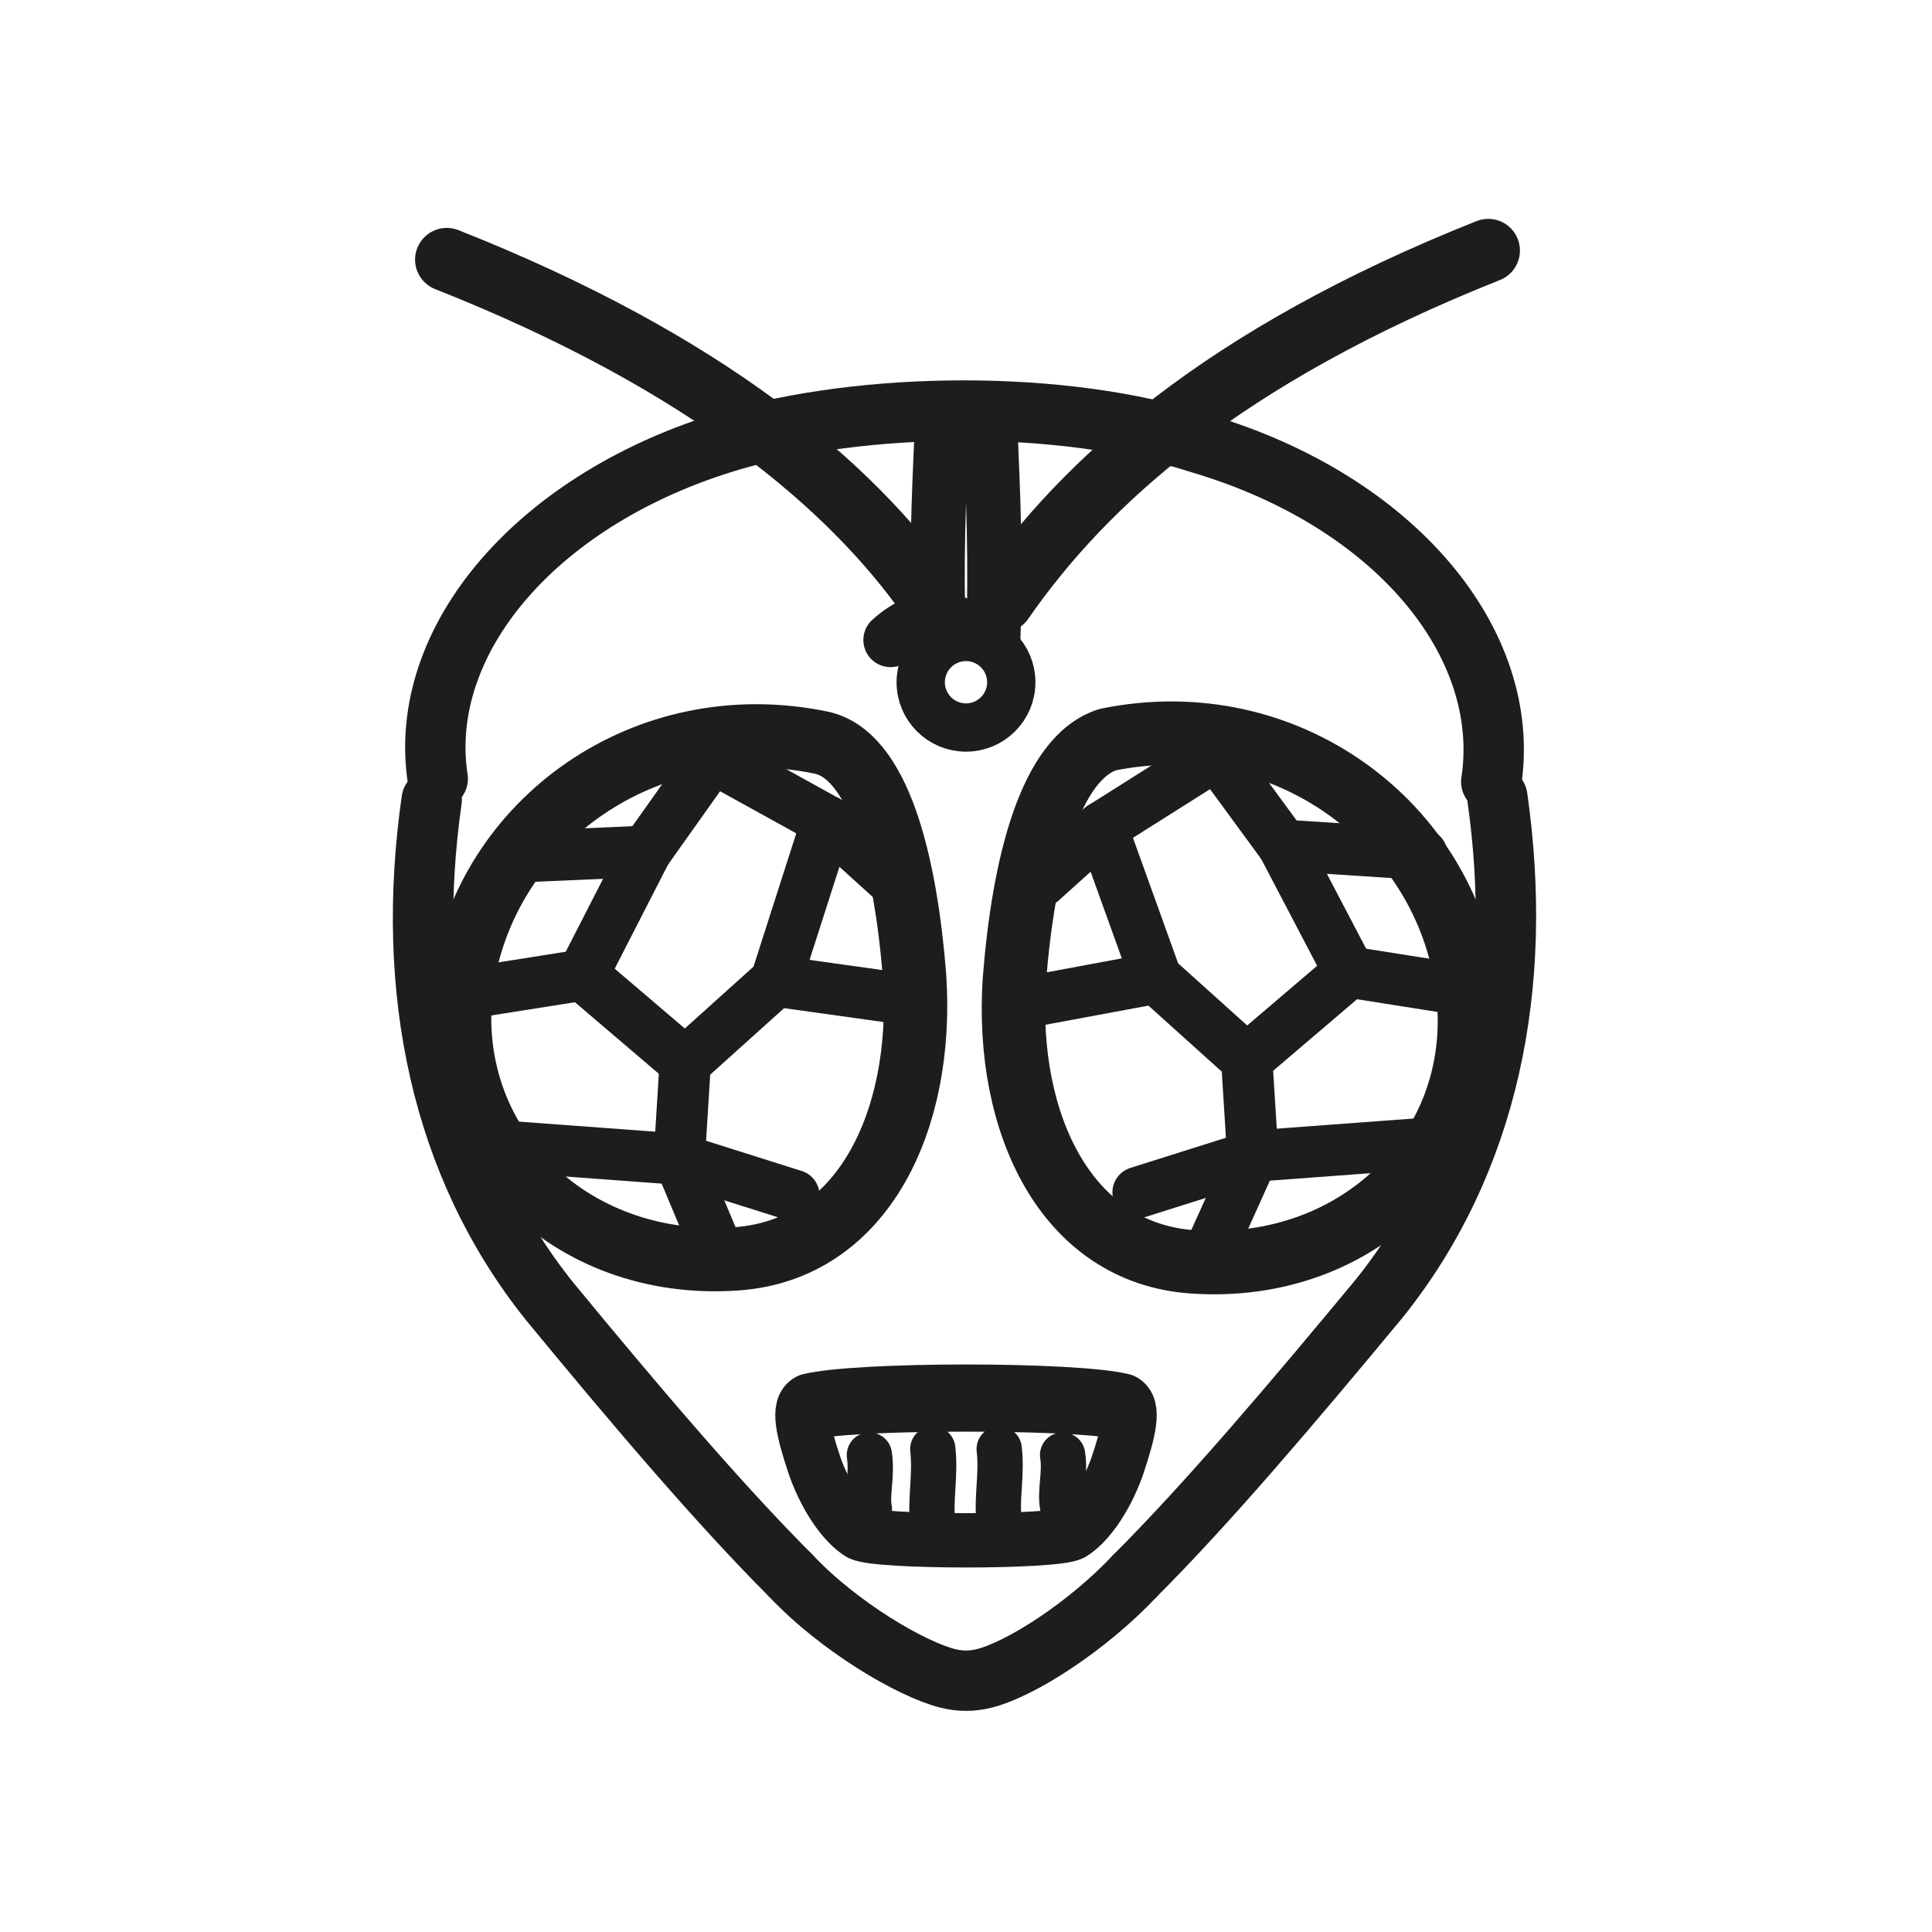
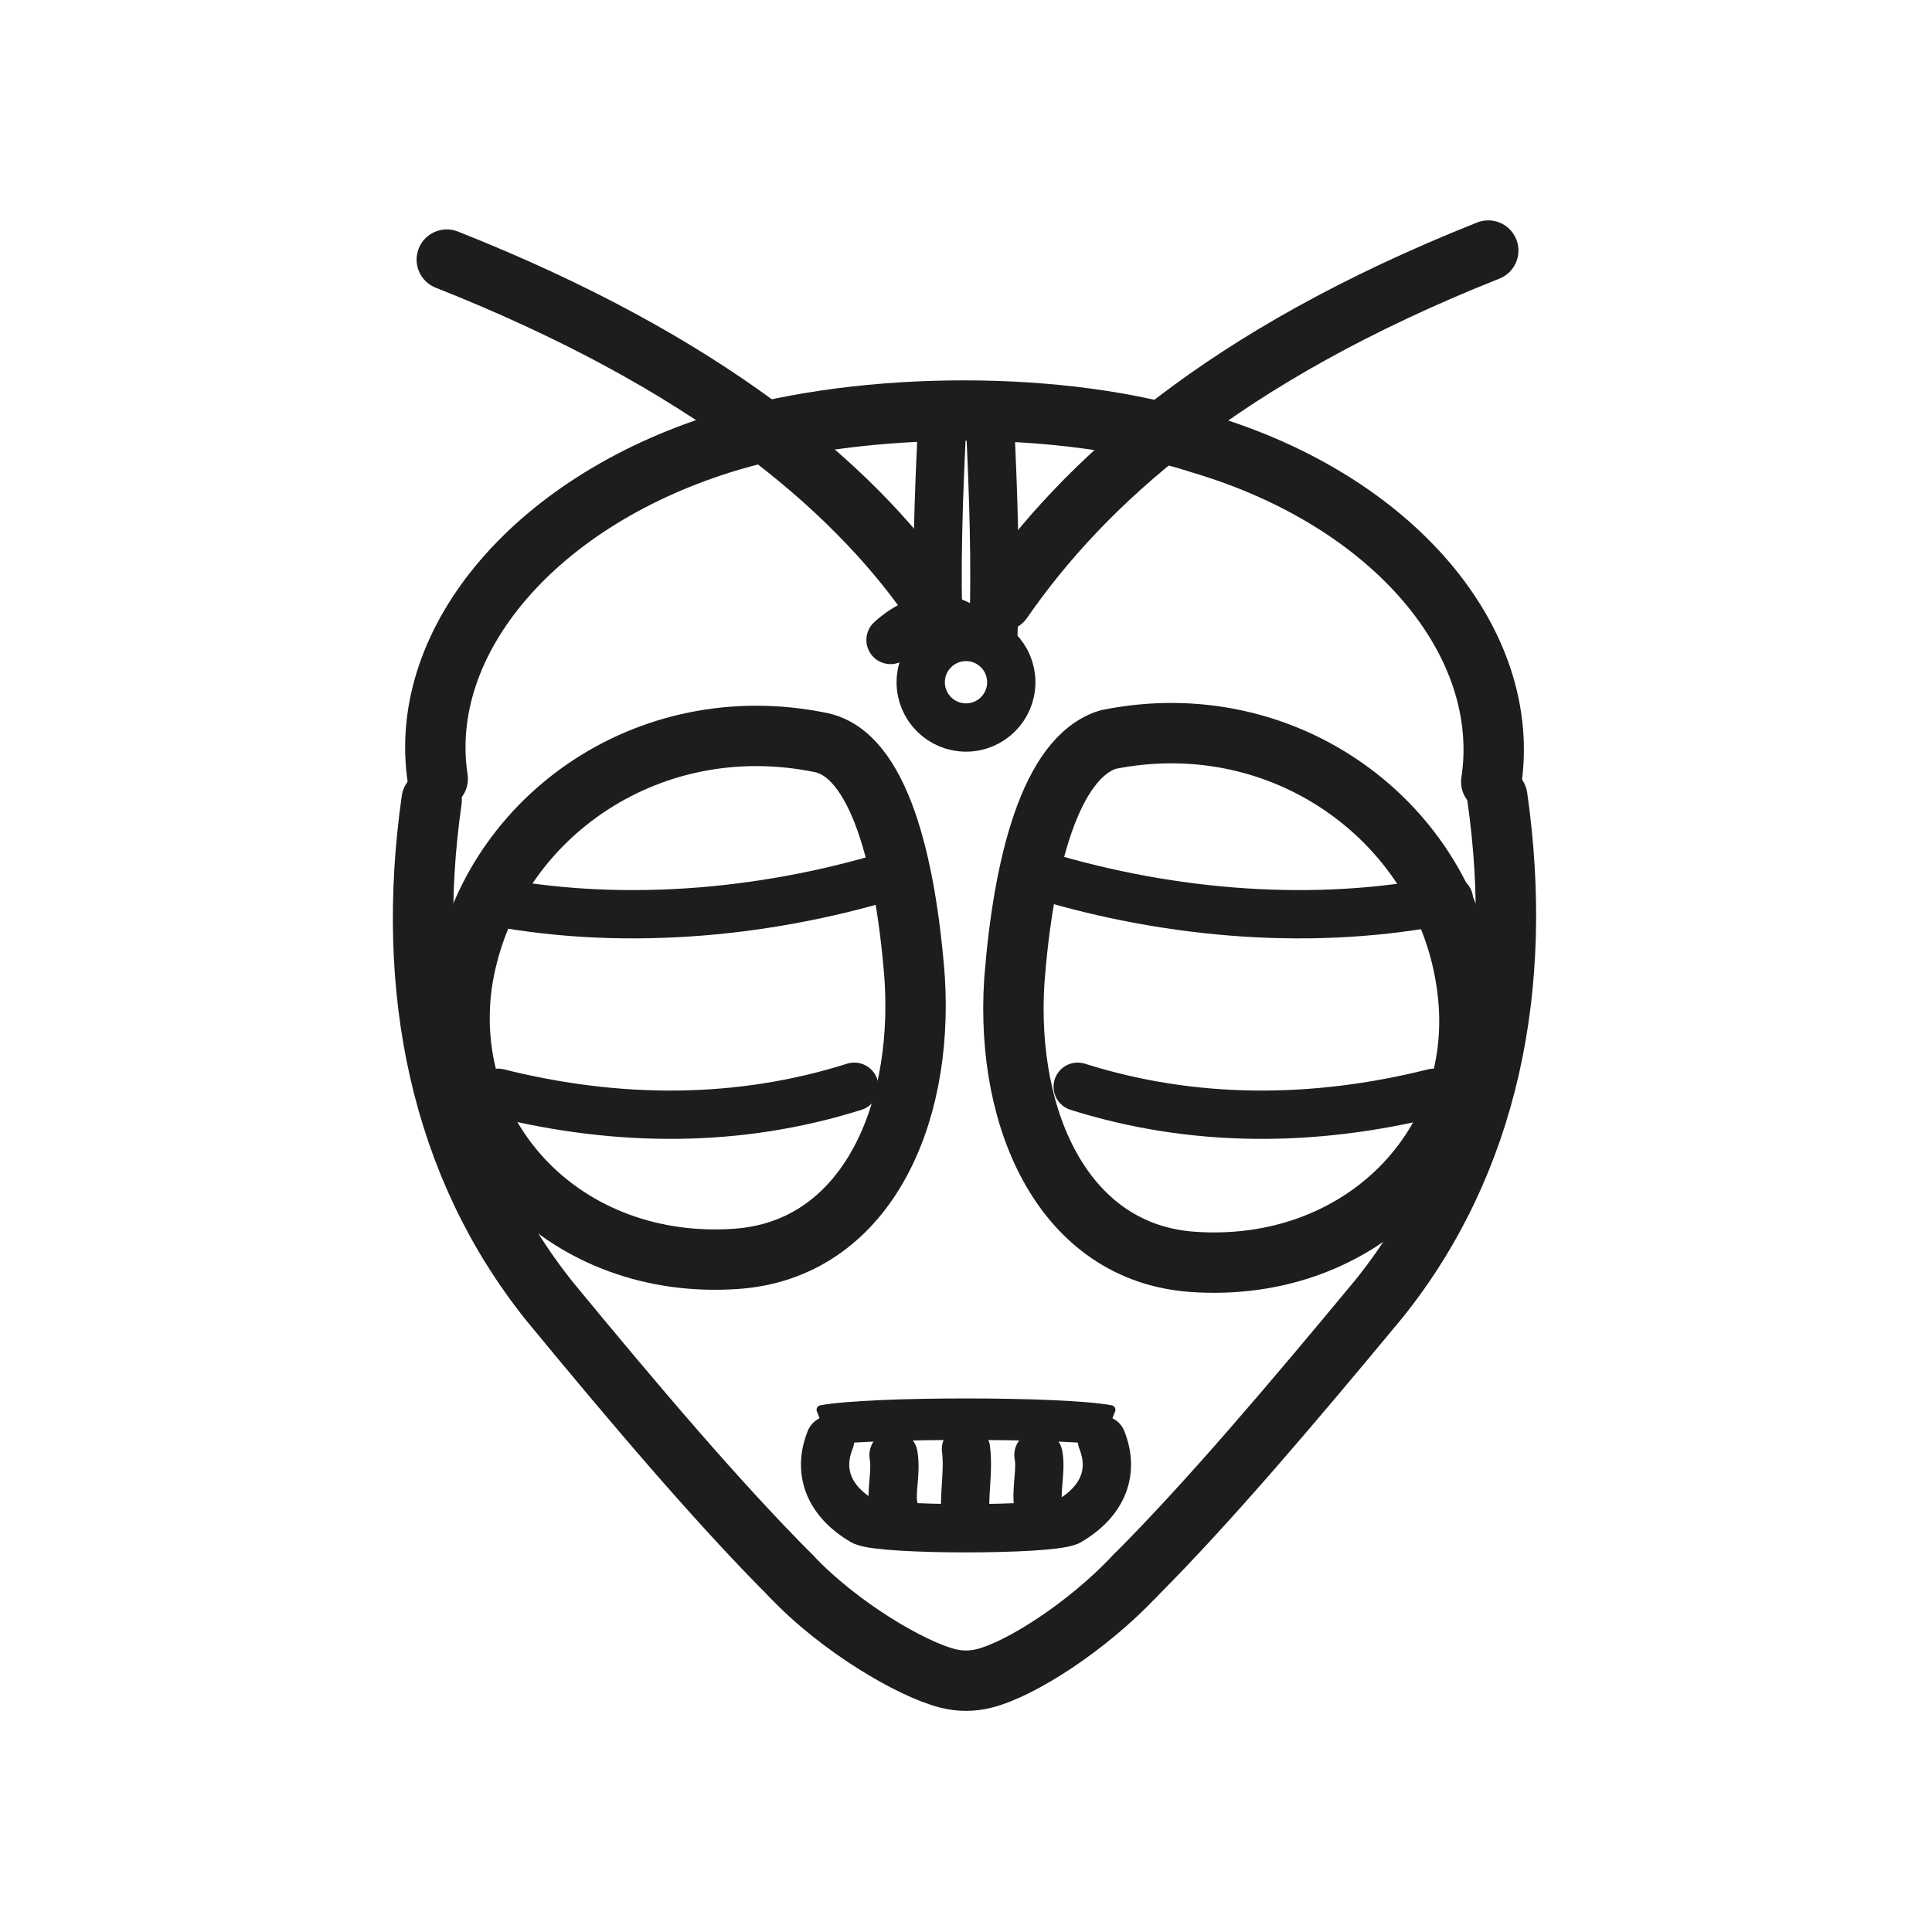
<svg xmlns="http://www.w3.org/2000/svg" width="64" height="64" viewBox="0 0 64 64" preserveAspectRatio="xMidYMid meet">
  <rect width="64" height="64" fill="#ffffff" />
  <g fill="none" stroke="#1d1d1f" stroke-linecap="round" stroke-linejoin="round">
-     <path d="M30.8 19.8 C28.2 16.1 23.4 12.0 14.8 8.6" stroke-width="2.1" />
-     <path d="M33.2 19.9 C35.9 16.0 40.5 11.8 49.3 8.3" stroke-width="2.1" />
-     <path d="M29.5 21.2 C30.6 20.2 31.8 20.3 32.5 21.4" stroke-width="1.8" />
+     <path d="M30.8 19.8 C28.2 16.1 23.4 12.0 14.8 8.6" stroke-width="2.0" />
+     <path d="M33.2 19.9 C35.9 16.0 40.5 11.8 49.3 8.3" stroke-width="2.0" />
+     <path d="M29.5 21.2 C30.6 20.2 31.8 20.3 32.5 21.4" stroke-width="1.6" />
    <path d="M14.5 25.8 C13.8 21.2 17.8 16.5 24.2 14.6 C28.6 13.3 35.2 13.2 39.8 14.7 C46.2 16.6 50.1 21.3 49.4 25.9" stroke-width="2.0" />
-     <path d="M31.2 14.2 C31.1 16.4 31.0 18.8 31.1 21.2" stroke-width="1.8" />
-     <path d="M32.8 14.1 C32.9 16.3 33.0 18.7 32.9 21.2" stroke-width="1.8" />
+     <path d="M31.2 14.2 C31.1 16.4 31.0 18.8 31.1 21.2" stroke-width="1.6" />
+     <path d="M32.8 14.1 C32.9 16.3 33.0 18.7 32.9 21.2" stroke-width="1.6" />
    <circle cx="32.0" cy="22.6" r="1.5" stroke-width="1.6" fill="#ffffff" />
    <path d="M14.3 26.5 C13.4 32.8 14.6 38.6 18.2 43.1 C21.0 46.5 23.8 49.8 26.2 52.2" stroke-width="2.0" />
    <path d="M49.6 26.4 C50.5 32.7 49.3 38.5 45.7 43.0 C42.8 46.5 40.0 49.8 37.6 52.2" stroke-width="2.0" />
-     <path d="M27.2 24.6 C21.4 23.4 16.1 27.2 15.3 32.6 C14.6 37.8 18.8 42.1 24.4 41.7 C28.6 41.4 30.6 37.1 30.3 32.4 C30.0 28.5 29.1 25.0 27.2 24.6 Z" stroke-width="2.1" />
-     <path d="M16.8 28.4 L21.4 28.2 L23.6 25.1" stroke-width="1.7" />
-     <path d="M23.6 25.1 L27.4 27.2 L29.5 29.1" stroke-width="1.7" />
-     <path d="M21.4 28.2 L19.3 32.3 L22.7 35.2" stroke-width="1.7" />
-     <path d="M27.4 27.2 L25.7 32.5 L22.7 35.2" stroke-width="1.7" />
-     <path d="M19.3 32.3 L15.5 32.9" stroke-width="1.7" />
-     <path d="M25.7 32.5 L30.0 33.1" stroke-width="1.7" />
-     <path d="M22.7 35.2 L22.5 38.4" stroke-width="1.7" />
-     <path d="M17.1 38.0 L22.5 38.4 L26.3 39.6" stroke-width="1.7" />
-     <path d="M22.5 38.4 L23.8 41.5" stroke-width="1.7" />
-     <path d="M36.7 24.5 C42.6 23.3 47.9 27.3 48.6 32.7 C49.3 37.9 45.1 42.2 39.5 41.8 C35.3 41.5 33.3 37.2 33.6 32.5 C33.9 28.6 34.8 25.1 36.7 24.5 Z" stroke-width="2.1" />
-     <path d="M34.5 29.2 L36.5 27.4 L40.3 25.0" stroke-width="1.7" />
-     <path d="M40.3 25.0 L42.5 28.0 L47.1 28.3" stroke-width="1.7" />
-     <path d="M36.5 27.4 L38.3 32.4 L41.3 35.1" stroke-width="1.7" />
-     <path d="M42.5 28.0 L44.7 32.2 L41.3 35.1" stroke-width="1.7" />
-     <path d="M34.0 33.2 L38.3 32.4" stroke-width="1.7" />
-     <path d="M44.7 32.2 L48.5 32.8" stroke-width="1.7" />
-     <path d="M41.3 35.1 L41.5 38.3" stroke-width="1.7" />
-     <path d="M37.7 39.5 L41.5 38.3 L46.9 37.9" stroke-width="1.7" />
-     <path d="M41.5 38.3 L40.1 41.4" stroke-width="1.7" />
-     <path d="M26.8 46.4 C28.4 46.0 35.6 46.0 37.2 46.4 C37.6 46.6 37.4 47.4 37.0 48.6 C36.6 49.7 36.0 50.5 35.5 50.8 C34.9 51.1 29.1 51.1 28.5 50.8 C28.0 50.5 27.4 49.7 27.0 48.6 C26.6 47.4 26.4 46.6 26.8 46.4 Z" stroke-width="1.8" />
-     <path d="M26.7 46.4 C28.4 46.0 35.6 46.0 37.3 46.4 L36.9 47.4 C35.3 47.1 28.7 47.1 27.1 47.4 Z" fill="#1d1d1f" stroke="#1d1d1f" stroke-width="0.5" />
-     <path d="M28.8 48.2 C28.9 48.9 28.7 49.5 28.8 50.0" stroke-width="1.5" />
-     <path d="M30.9 48.0 C31.0 48.9 30.8 49.7 30.9 50.5" stroke-width="1.5" />
-     <path d="M33.1 48.0 C33.2 48.9 33.0 49.6 33.1 50.4" stroke-width="1.5" />
-     <path d="M35.2 48.2 C35.3 48.8 35.1 49.4 35.2 49.9" stroke-width="1.5" />
+     <path d="M27.2 24.6 C21.4 23.4 16.1 27.2 15.3 32.6 C14.6 37.8 18.8 42.1 24.4 41.7 C28.6 41.4 30.6 37.1 30.3 32.4 C30.0 28.5 29.1 25.0 27.2 24.6 Z" stroke-width="2.0" />
+     <path d="M16.0 29.8 C20.4 30.7 25.2 30.3 29.5 29.0" stroke-width="1.6" />
+     <path d="M16.5 36.2 C20.5 37.2 24.5 37.2 28.3 36.0" stroke-width="1.6" />
+     <path d="M36.7 24.5 C42.6 23.3 47.9 27.3 48.6 32.7 C49.3 37.9 45.1 42.2 39.5 41.8 C35.3 41.5 33.3 37.2 33.6 32.5 C33.9 28.6 34.8 25.1 36.7 24.5 Z" stroke-width="2.0" />
+     <path d="M34.5 29.0 C38.8 30.3 43.6 30.7 48.0 29.8" stroke-width="1.6" />
+     <path d="M35.7 36.0 C39.5 37.2 43.5 37.2 47.5 36.2" stroke-width="1.6" />
+     <path d="M27.2 46.7 C28.8 46.4 35.2 46.4 36.8 46.7 L36.4 47.7 C34.9 47.5 29.1 47.5 27.6 47.7 Z" fill="#1d1d1f" stroke="#1d1d1f" stroke-width="0.3" />
+     <path d="M27.5 47.7 C27.1 48.7 27.4 49.7 28.6 50.4 C29.3 50.7 34.7 50.7 35.4 50.4 C36.6 49.7 36.9 48.7 36.5 47.7" stroke-width="1.6" />
+     <path d="M29.6 48.2 C29.7 48.8 29.5 49.4 29.6 49.9" stroke-width="1.6" />
+     <path d="M32.0 48.0 C32.1 48.8 31.9 49.6 32.0 50.3" stroke-width="1.6" />
+     <path d="M34.4 48.2 C34.5 48.7 34.3 49.4 34.4 49.9" stroke-width="1.6" />
    <path d="M26.2 52.2 C27.8 53.9 30.2 55.3 31.4 55.6 C31.8 55.7 32.2 55.7 32.6 55.6 C33.8 55.3 36.0 53.9 37.6 52.2" stroke-width="2.0" />
  </g>
</svg>
